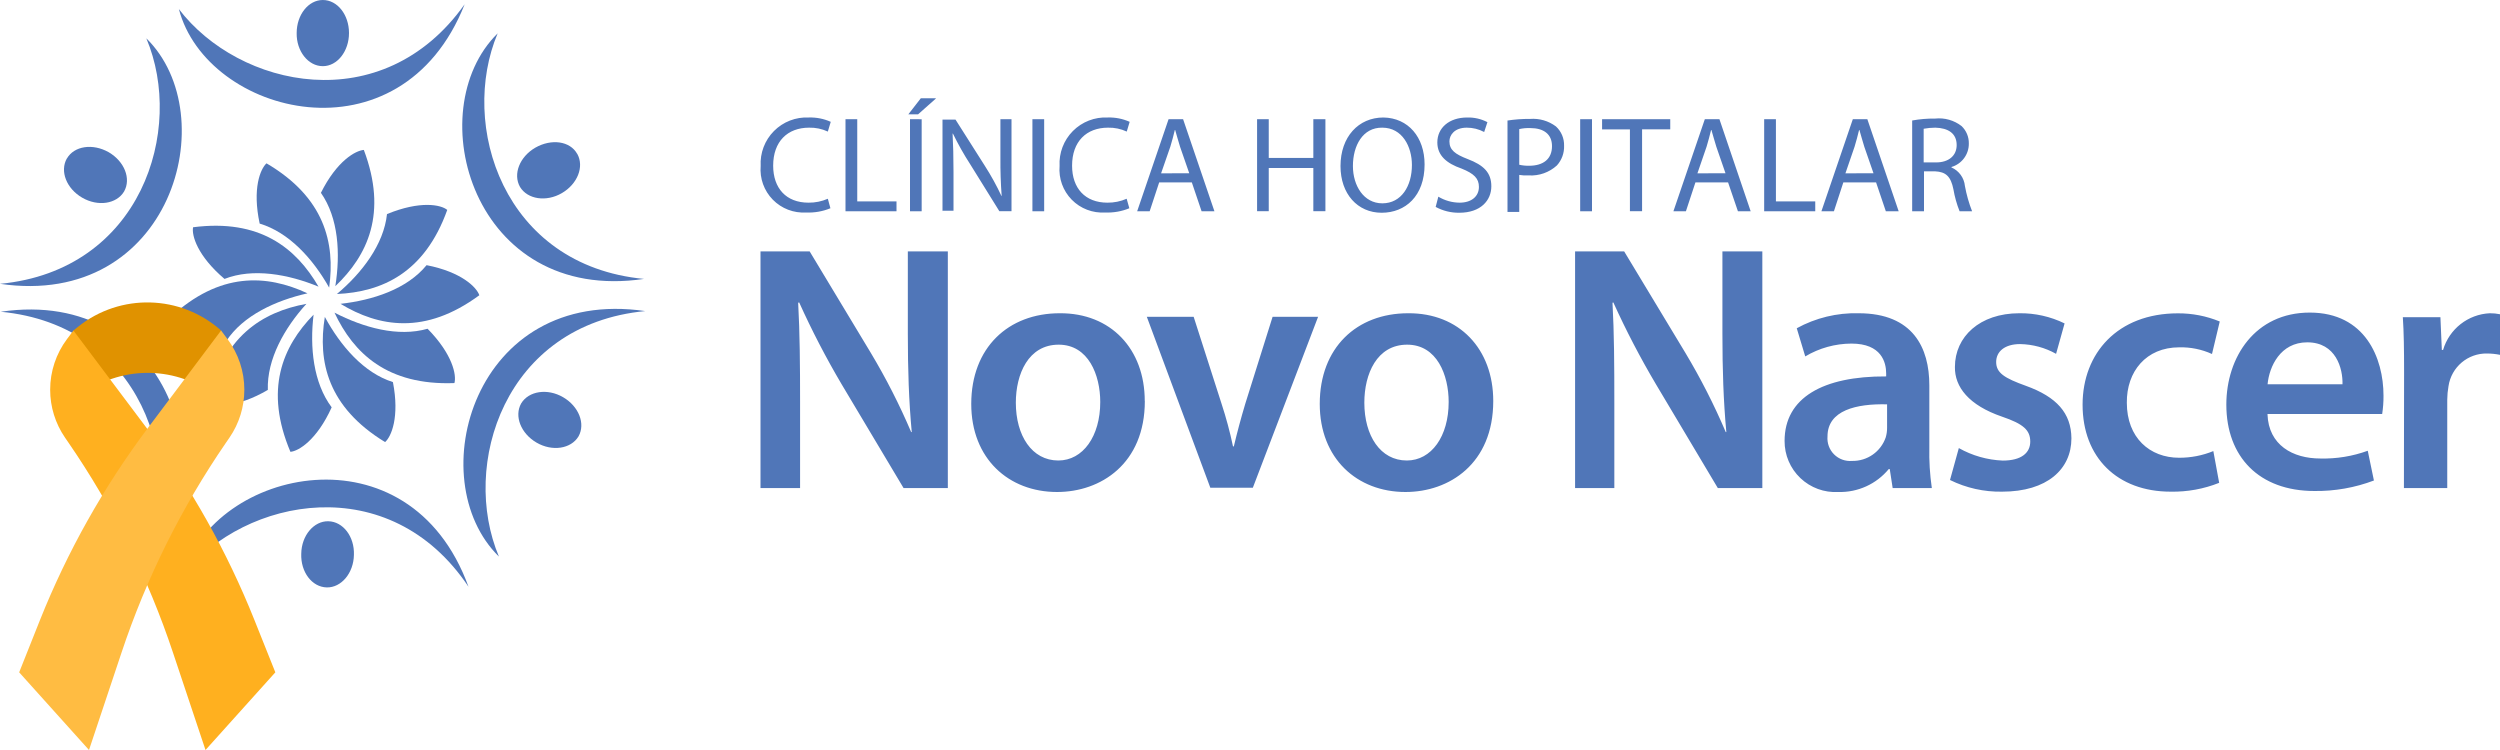
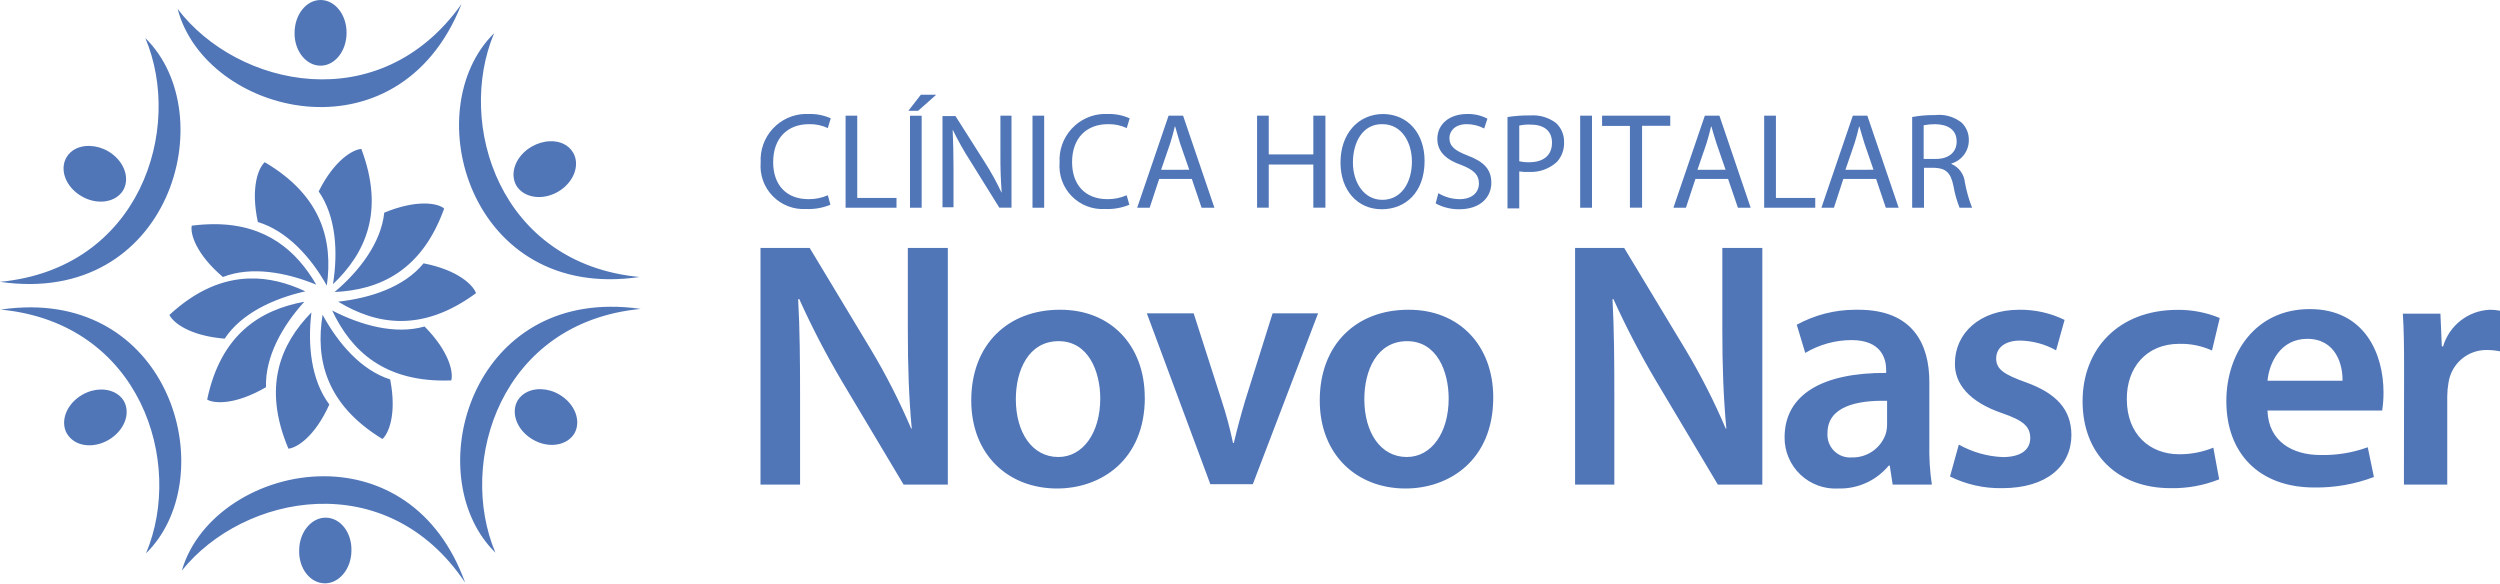
- <svg xmlns="http://www.w3.org/2000/svg" viewBox="0 0 300 90">
-   <g fill="#5076b8">
-     <path d="M99.65 24.99a6.84 6.84 0 01-2.91.51 5.16 5.16 0 01-5.46-5.58 5.52 5.52 0 015.78-5.82 5.97 5.97 0 012.63.52l-.35 1.17a5 5 0 00-2.25-.47c-2.58 0-4.31 1.65-4.31 4.56 0 2.71 1.56 4.44 4.24 4.44a5.63 5.63 0 002.32-.47zM101.46 14.3h1.41v9.87h4.71v1.18h-6.12zM112.3 11.83l-2.13 1.89H109l1.5-1.93h1.8zm-1.7 2.48v11.04h-1.4V14.3zM113.1 25.39V14.35h1.56l3.54 5.58a30.6 30.6 0 011.97 3.58h.03a55.04 55.04 0 01-.15-4.56V14.3h1.33v11.04h-1.46l-3.49-5.62a35.03 35.03 0 01-2.08-3.69h-.04c.07 1.37.11 2.7.11 4.56v4.7h-1.33zM125.3 14.3v11.05h-1.41V14.3zM135.52 24.99a6.84 6.84 0 01-2.9.51 5.16 5.16 0 01-5.47-5.58 5.52 5.52 0 015.78-5.82 5.97 5.97 0 012.63.52l-.35 1.17a5 5 0 00-2.25-.47c-2.58 0-4.31 1.65-4.31 4.56 0 2.71 1.57 4.44 4.24 4.44a5.63 5.63 0 002.31-.47zM139.1 21.89l-1.14 3.46h-1.5l3.77-11.05h1.74l3.76 11.05h-1.54l-1.17-3.46zm3.61-1.1l-1.1-3.17c-.23-.72-.4-1.39-.59-2.02h-.04c-.15.68-.35 1.33-.54 2l-1.11 3.2zM152.25 14.3v4.65h5.35V14.3h1.45v11.04h-1.45v-5.18h-5.35v5.18h-1.4V14.3zM170.95 19.73c0 3.8-2.31 5.8-5.15 5.8-2.9 0-4.94-2.27-4.94-5.6 0-3.51 2.16-5.83 5.15-5.83 2.98.05 4.94 2.36 4.94 5.63zm-8.6.2c0 2.35 1.3 4.47 3.53 4.47 2.29 0 3.55-2.08 3.55-4.6 0-2.2-1.15-4.48-3.55-4.48-2.35-.04-3.53 2.16-3.53 4.6zM172.6 23.6a5.02 5.02 0 002.55.72c1.46 0 2.32-.78 2.32-1.89 0-1.02-.59-1.6-2.08-2.2-1.8-.62-2.91-1.57-2.91-3.14 0-1.74 1.41-2.99 3.58-2.99a4.94 4.94 0 012.43.56l-.39 1.18a4.4 4.4 0 00-2.09-.52c-1.48 0-2.08.9-2.08 1.64 0 1.03.67 1.54 2.2 2.13 1.89.72 2.83 1.61 2.83 3.26 0 1.69-1.26 3.18-3.85 3.18a5.77 5.77 0 01-2.83-.7zM180.86 14.47a16.53 16.53 0 012.75-.2 4.58 4.58 0 013.1.9 3.03 3.03 0 01.98 2.32 3.34 3.34 0 01-.86 2.36 4.6 4.6 0 01-3.38 1.2 5.02 5.02 0 01-1.14-.06v4.44h-1.41V14.47zm1.45 5.3a4.96 4.96 0 001.18.12c1.73 0 2.75-.83 2.75-2.35 0-1.46-1.02-2.17-2.6-2.17a5.09 5.09 0 00-1.33.12zM191.04 14.3v11.05h-1.42V14.3zM195.63 15.53h-3.38V14.3h8.18v1.22h-3.38v9.82h-1.46v-9.83zM203.45 21.89l-1.14 3.46h-1.5l3.77-11.05h1.75l3.75 11.05h-1.53l-1.18-3.46zm3.61-1.1l-1.1-3.18c-.23-.72-.4-1.39-.59-2.01h-.04c-.15.67-.35 1.33-.54 2l-1.1 3.2zM211.7 14.3h1.41v9.87h4.72v1.18h-6.13zM221.2 21.89l-1.13 3.46h-1.5l3.77-11.05h1.74l3.76 11.05h-1.54l-1.17-3.46zm3.62-1.1l-1.1-3.17c-.23-.72-.4-1.39-.59-2.02h-.04c-.15.68-.35 1.33-.54 2l-1.1 3.2zM229.46 14.46a14.06 14.06 0 012.75-.23 4.4 4.4 0 013.18.9 2.82 2.82 0 01.87 2.09 2.9 2.9 0 01-2.09 2.82v.05a2.72 2.72 0 011.62 2.23 16.34 16.34 0 00.86 3.03h-1.5a13.02 13.02 0 01-.74-2.63c-.31-1.54-.9-2.1-2.2-2.16h-1.33v4.79h-1.42zm1.41 5.03h1.46c1.53 0 2.47-.82 2.47-2.08 0-1.41-1.02-2.05-2.56-2.09a8.07 8.07 0 00-1.4.13v4.04z" />
-     <g>
-       <path d="M91.26 58.57v-28.4h5.9l7.34 12.18a77.47 77.47 0 014.84 9.5h.07c-.35-3.8-.47-7.47-.47-11.78v-9.9h4.8v28.4h-5.31L101 46.12a101.47 101.47 0 01-5.1-9.83l-.12.04c.2 3.65.23 7.42.23 12.1v10.14zM137.38 48.12c0 7.54-5.3 10.92-10.53 10.92-5.82 0-10.3-4.01-10.3-10.57 0-6.75 4.44-10.88 10.62-10.88 6.12-.04 10.2 4.28 10.2 10.53zm-15.48.2c0 3.96 1.93 6.94 5.1 6.94 2.95 0 5.03-2.9 5.03-7.02 0-3.23-1.41-6.88-4.99-6.88-3.64 0-5.14 3.53-5.14 6.96zM143.24 38.02l3.34 10.41a47.95 47.95 0 011.38 5.14h.1c.4-1.69.83-3.3 1.38-5.14l3.27-10.41h5.46l-7.83 20.51h-5.1l-7.62-20.51zM179.19 48.12c0 7.54-5.3 10.92-10.53 10.92-5.81 0-10.29-4.01-10.29-10.57 0-6.75 4.43-10.88 10.61-10.88 6.12-.04 10.21 4.28 10.21 10.53zm-15.47.2c0 3.96 1.92 6.94 5.1 6.94 2.95 0 5.02-2.9 5.02-7.02 0-3.23-1.4-6.88-4.98-6.88-3.65 0-5.14 3.53-5.14 6.96zM189.01 58.57v-28.4h5.89l7.35 12.18a77.48 77.48 0 014.84 9.5h.07c-.35-3.8-.47-7.47-.47-11.78v-9.9h4.79v28.4h-5.34l-7.42-12.45a101.47 101.47 0 01-5.12-9.83l-.1.04c.2 3.65.22 7.42.22 12.1v10.14zM227.12 58.57l-.35-2.28h-.12a7.58 7.58 0 01-6.05 2.75 6.1 6.1 0 01-6.45-6.13c0-5.18 4.6-7.78 12.19-7.74v-.35c0-1.33-.55-3.59-4.17-3.59a10.89 10.89 0 00-5.54 1.54l-1.02-3.38a14.64 14.64 0 017.42-1.8c6.55 0 8.49 4.17 8.49 8.64v7.43a29.4 29.4 0 00.3 4.91zm-.67-10.05c-3.66-.09-7.15.7-7.15 3.85a2.72 2.72 0 002.94 2.94 4.18 4.18 0 004.05-2.83 3.97 3.97 0 00.16-1.15zM235.06 53.77a11.7 11.7 0 005.27 1.5c2.27 0 3.3-.95 3.3-2.28 0-1.37-.82-2.12-3.38-2.99-4-1.37-5.7-3.57-5.66-5.97 0-3.62 2.98-6.44 7.73-6.44a12.02 12.02 0 015.43 1.22l-1.02 3.65a9.16 9.16 0 00-4.32-1.17c-1.85 0-2.87.9-2.87 2.15 0 1.3.98 1.93 3.57 2.86 3.69 1.33 5.43 3.27 5.46 6.3 0 3.69-2.9 6.4-8.32 6.4A13.59 13.59 0 01234 57.6zM266.3 57.94a14.97 14.97 0 01-5.82 1.06c-6.4 0-10.57-4.1-10.57-10.44 0-6.17 4.2-10.96 11.44-10.96a13 13 0 015.02.98l-.93 3.9a8.98 8.98 0 00-3.94-.8c-3.97 0-6.32 2.91-6.28 6.65 0 4.2 2.75 6.6 6.28 6.6a10.73 10.73 0 004.1-.8zM272.1 49.72c.13 3.7 3.04 5.3 6.33 5.3a15.51 15.51 0 005.7-.93l.74 3.57a19.46 19.46 0 01-7.14 1.26c-6.64 0-10.57-4.1-10.57-10.37 0-5.7 3.46-11.04 10.01-11.04 6.65 0 8.85 5.45 8.85 9.97a13.72 13.72 0 01-.16 2.2H272.1zm9-3.61c.05-1.89-.78-5.03-4.23-5.03-3.23 0-4.56 2.9-4.76 5.03zM288.49 44.65c0-2.78-.03-4.75-.15-6.59h4.51l.17 3.93h.15a6.15 6.15 0 015.61-4.4 5.83 5.83 0 011.22.12v4.87a8.02 8.02 0 00-1.54-.16 4.59 4.59 0 00-4.64 3.92 9.76 9.76 0 00-.15 1.62v10.61h-5.2z" />
-     </g>
-   </g>
-   <g fill="#5076b8">
-     <path d="M21.45 1.07c7.2 9.46 24.44 13.35 34.31-.56-7.67 19.37-30.97 13.36-34.3.56" />
-     <path d="M38.74 7.94c1.73 0 3.14-1.78 3.14-3.98S40.48 0 38.74 0c-1.73 0-3.14 1.77-3.14 3.97-.04 2.15 1.37 3.97 3.14 3.97M21.97 68.95c7.46-9.28 24.78-12.7 34.25 1.46-7.1-19.53-30.56-14.15-34.25-1.46" />
-     <path d="M39.21 70.49c1.73.04 3.22-1.7 3.26-3.9.08-2.2-1.3-4-3.07-4.04-1.72-.04-3.22 1.69-3.25 3.9-.08 2.2 1.29 4 3.06 4.04M17.56 4.6C22.2 15.56 16.96 32.45 0 34.06c20.55 3 27-20.2 17.56-29.46" />
-     <path d="M8.02 19.02c-.86 1.53-.04 3.61 1.84 4.7 1.89 1.1 4.13.76 5.03-.74.87-1.54.04-3.61-1.84-4.71-1.93-1.1-4.16-.75-5.02.75M17.64 66.87c4.64-10.96-.62-27.85-17.56-29.46 20.59-3.03 27 20.2 17.56 29.46" />
-     <path d="M8.09 52.41c-.86-1.53-.04-3.61 1.84-4.7 1.89-1.1 4.13-.76 5.03.74.87 1.54.04 3.61-1.84 4.71-1.89 1.1-4.12.79-5.02-.75M59.72 4c-4.63 10.96.62 27.86 17.56 29.47C56.73 36.5 50.29 13.27 59.72 4" />
-     <path d="M69.27 18.46c.86 1.54.03 3.62-1.84 4.71-1.88 1.1-4.13.75-5.03-.74-.87-1.54-.04-3.62 1.84-4.71 1.93-1.1 4.16-.8 5.02.74M59.87 66.79c-4.63-10.96.63-27.85 17.56-29.46-20.58-3-27 20.2-17.56 29.46" />
-     <path d="M69.42 52.37c.86-1.53.03-3.61-1.84-4.7-1.88-1.1-4.13-.76-5.04.74-.86 1.53-.03 3.61 1.84 4.7 1.88 1.1 4.13.76 5.04-.74M39.49 34.5c-1.93-3.43-4.8-6.61-8.33-7.67-.9-4.2.08-6.55.82-7.23 6.97 4.09 8.26 9.55 7.52 14.9" />
-     <path d="M40.24 34.34c.62-3.9.39-8.17-1.73-11.2 1.92-3.85 4.16-5.07 5.15-5.15 2.86 7.58.47 12.65-3.42 16.35" />
-     <path d="M40.43 35.28c3-2.52 5.62-5.94 6.01-9.59 3.98-1.64 6.48-1.13 7.23-.5-2.71 7.57-7.85 9.85-13.24 10.09" />
-     <path d="M40.86 36.46c3.9-.44 7.98-1.77 10.33-4.64 4.2.82 6.01 2.66 6.33 3.61-6.52 4.8-12.06 3.81-16.66 1.03" />
-     <path d="M40.14 37.52c3.5 1.8 7.62 2.95 11.17 1.93 3.02 3.07 3.49 5.58 3.22 6.52-8.06.3-12.1-3.58-14.39-8.45" />
-     <path d="M38.98 38.03c1.88 3.47 4.67 6.72 8.17 7.82.82 4.2-.2 6.56-.94 7.2-6.89-4.2-8.1-9.67-7.23-15.02" />
-     <path d="M37.63 37.76c-.47 3.89-.04 8.17 2.17 11.12-1.77 3.92-3.97 5.26-4.95 5.34-3.14-7.43-.98-12.61 2.78-16.46" />
-     <path d="M36.77 36.46c-2.63 2.9-4.75 6.63-4.63 10.33-3.7 2.16-6.25 2-7.11 1.5 1.65-7.9 6.45-10.86 11.74-11.83" />
-     <path d="M36.9 35.2c-3.82.86-7.74 2.66-9.75 5.73-4.28-.36-6.25-1.96-6.68-2.87 5.89-5.45 11.51-5.15 16.43-2.86" />
-     <path d="M38.23 34.4c-3.62-1.49-7.87-2.27-11.29-.93-3.25-2.76-3.96-5.23-3.77-6.2 7.98-1.03 12.34 2.46 15.06 7.14" />
-   </g>
-   <path fill="#e09200" d="M8.81 39.66l.56-.45a13.3 13.3 0 0117.16.45v8.39l-.64-.5a13.3 13.3 0 00-15.8-.4l-1.28.9z" />
-   <path fill="#ffb01f" d="M8.81 39.66l8.8 11.72A100.69 100.69 0 0130.53 74.4l2.51 6.28L24.66 90l-3.9-11.68a100.68 100.68 0 00-12.54-25.2l-.42-.61a10.13 10.13 0 01-1.78-5.74 10.13 10.13 0 012.02-6.08z" />
-   <path fill="#ffbc42" d="M26.53 39.66l-8.8 11.72A100.69 100.69 0 004.8 74.4L2.3 80.68 10.68 90l3.9-11.68a100.68 100.68 0 0112.54-25.2l.42-.61a10.13 10.13 0 001.78-5.74 10.13 10.13 0 00-2.02-6.08z" />
+ <svg xmlns="http://www.w3.org/2000/svg" viewBox="0 0 300 70">
+   <path fill="#5076b8" d="M110.5 11.37L109 13.3h1.17l2.13-1.89v-.04h-1.8zm-13.85 2.3a5.52 5.52 0 00-5.37 5.83 5.16 5.16 0 005.46 5.58 6.84 6.84 0 002.91-.51l-.31-1.14a5.63 5.63 0 01-2.32.47c-2.68 0-4.24-1.73-4.24-4.44 0-2.9 1.73-4.56 4.31-4.56a5 5 0 012.25.47l.35-1.17a5.97 5.97 0 00-2.63-.52 5.52 5.52 0 00-.41 0zm35.87 0a5.52 5.52 0 00-5.37 5.83 5.16 5.16 0 005.47 5.58 6.84 6.84 0 002.9-.51l-.32-1.14a5.63 5.63 0 01-2.3.47c-2.68 0-4.25-1.73-4.25-4.44 0-2.9 1.73-4.56 4.31-4.56a5 5 0 012.25.47l.35-1.17a5.97 5.97 0 00-2.63-.52 5.52 5.52 0 00-.41 0zm33.49.01c-2.99 0-5.15 2.32-5.15 5.83 0 3.33 2.04 5.6 4.94 5.6 2.84 0 5.15-2 5.15-5.8 0-3.27-1.96-5.58-4.94-5.63zm10.05 0c-2.17 0-3.58 1.25-3.58 2.99 0 1.57 1.11 2.52 2.91 3.14 1.5.6 2.08 1.18 2.08 2.2 0 1.11-.86 1.89-2.32 1.89a5.02 5.02 0 01-2.55-.72l-.32 1.23a5.77 5.77 0 002.83.7c2.59 0 3.85-1.49 3.85-3.18 0-1.65-.94-2.54-2.83-3.26-1.53-.59-2.2-1.1-2.2-2.13 0-.74.6-1.64 2.08-1.64a4.4 4.4 0 012.09.52l.39-1.18a4.94 4.94 0 00-2.43-.56zm56.59.1a4.4 4.4 0 00-.44.03 14.06 14.06 0 00-2.75.23v10.89h1.42v-4.79h1.33c1.3.06 1.89.62 2.2 2.16a13.02 13.02 0 00.74 2.63h1.5a16.34 16.34 0 01-.86-3.03 2.72 2.72 0 00-1.62-2.23v-.05a2.9 2.9 0 002.09-2.82 2.82 2.82 0 00-.87-2.09 4.4 4.4 0 00-2.74-.93zm-48.58.06a4.58 4.58 0 00-.46.01 16.53 16.53 0 00-2.75.2h.04v10.96h1.41v-4.44a5.02 5.02 0 001.14.06 4.6 4.6 0 003.38-1.2 3.34 3.34 0 00.86-2.36 3.03 3.03 0 00-.98-2.32 4.58 4.58 0 00-2.64-.91zm-82.6.04v11.05h6.11v-1.18h-4.71v-9.87h-1.4zm7.73 0v11.05h1.4V13.89h-1.4zm10.85 0v4.65a55.04 55.04 0 00.15 4.56h-.03a30.6 30.6 0 00-1.97-3.58l-3.54-5.58h-1.56v10.94h1.32v-4.7c0-1.86-.04-3.2-.1-4.56h.03a35.03 35.03 0 002.08 3.7l3.49 5.61h1.46V13.88h-1.33zm-6.95 10.99h-.01l.01.1v-.1zm10.8-10.99v11.05h1.4V13.88h-1.4zm16.33 0l-3.77 11.05h1.5l1.14-3.46h3.92l1.17 3.46h1.54l-3.76-11.05h-1.74zm10.62 0v11.04h1.4v-5.18h5.35v5.18h1.45V13.88h-1.45v4.65h-5.35v-4.65h-1.4zm38.77 0v11.05h1.42V13.88h-1.42zm2.63 0v1.23h3.34v9.81h1.46V15.1h3.38v-1.22h-8.18zm12.33 0l-3.77 11.05h1.5l1.14-3.46h3.92l1.18 3.46h1.53l-3.75-11.05h-1.75zm7.12 0v11.05h6.13v-1.18h-4.72v-9.87h-1.41zm10.64 0l-3.77 11.05h1.5l1.13-3.46h3.93l1.17 3.46h1.54l-3.76-11.05h-1.74zm-56.46 1.02c2.4 0 3.55 2.28 3.55 4.48 0 2.52-1.26 4.6-3.55 4.6-2.23 0-3.53-2.12-3.53-4.47v-.01c0-2.44 1.18-4.64 3.53-4.6zm66.36 0c1.54.04 2.56.68 2.56 2.09 0 1.26-.94 2.08-2.47 2.08h-1.49v-4.04a8.07 8.07 0 011.4-.13zm-48.6.05c1.58 0 2.6.7 2.6 2.17 0 1.52-1.02 2.35-2.75 2.35a4.96 4.96 0 01-1.18-.12v-4.28a5.09 5.09 0 011.33-.12zm-42.66.23h.04c.19.63.36 1.3.59 2.02l1.1 3.17-3.38.01 1.1-3.2c.2-.67.4-1.32.55-2zm64.35 0h.04c.19.62.36 1.29.6 2l1.1 3.19-3.38.01 1.1-3.2c.19-.67.39-1.33.54-2zm17.76 0h.04c.2.63.36 1.3.6 2.02l1.09 3.17-3.37.01 1.1-3.2c.2-.67.39-1.32.54-2zM91.26 29.75v28.4h4.75V48.01c0-4.68-.03-8.45-.23-12.1l.12-.04a101.47 101.47 0 005.1 9.83l7.43 12.45h5.31v-28.4h-4.8v9.9c0 4.31.12 7.98.47 11.78h-.07a77.47 77.47 0 00-4.84-9.5l-7.34-12.18h-5.9zm97.75 0v28.4h4.71V48.01c0-4.68-.02-8.45-.22-12.1l.1-.04a101.47 101.47 0 005.12 9.83l7.42 12.45h5.34v-28.4h-4.8v9.9c0 4.31.13 7.98.48 11.78h-.07a77.48 77.48 0 00-4.84-9.5l-7.35-12.18h-5.89zm88.16 7.34c-6.55 0-10.01 5.34-10.01 11.04 0 6.27 3.93 10.37 10.57 10.37a19.46 19.46 0 007.14-1.26l-.74-3.57a15.51 15.51 0 01-5.7.93c-3.29 0-6.2-1.6-6.33-5.3v-.04h13.76a13.72 13.72 0 00.16-2.2c0-4.52-2.2-9.97-8.85-9.97zm-54.55.08a14.64 14.64 0 00-7.01 1.8l1.02 3.38a10.89 10.89 0 015.54-1.54c3.62 0 4.17 2.26 4.17 3.59v.35c-7.59-.04-12.19 2.56-12.19 7.74a6.1 6.1 0 006.45 6.13 7.58 7.58 0 006.05-2.75h.12l.35 2.28h4.7a29.4 29.4 0 01-.3-4.91v-7.43c0-4.47-1.94-8.64-8.5-8.64a14.64 14.64 0 00-.4 0zm-95.45 0c-6.18 0-10.62 4.13-10.62 10.88 0 6.56 4.48 10.57 10.3 10.57 5.23 0 10.53-3.38 10.53-10.92h-.01c0-6.25-4.08-10.57-10.2-10.53zm41.81 0c-6.18 0-10.61 4.13-10.61 10.88 0 6.56 4.48 10.57 10.29 10.57 5.23 0 10.53-3.38 10.53-10.92 0-6.25-4.09-10.57-10.21-10.53zm73.34 0c-4.75 0-7.73 2.82-7.73 6.44-.04 2.4 1.66 4.6 5.66 5.97 2.56.87 3.38 1.62 3.38 2.99 0 1.33-1.03 2.28-3.3 2.28a11.7 11.7 0 01-5.27-1.5L234 57.18a13.59 13.59 0 006.25 1.4c5.42 0 8.32-2.71 8.32-6.4-.03-3.03-1.77-4.97-5.46-6.3-2.6-.93-3.57-1.56-3.57-2.86 0-1.25 1.02-2.15 2.87-2.15a9.16 9.16 0 014.32 1.17l1.02-3.65a12.02 12.02 0 00-5.43-1.22zm56.46 0a6.15 6.15 0 00-5.61 4.4h-.15l-.17-3.93h-4.51c.12 1.84.15 3.81.15 6.59l-.02 13.92h5.2V47.54a9.76 9.76 0 01.15-1.62 4.59 4.59 0 014.64-3.92 8.02 8.02 0 011.54.16v-4.87a5.83 5.83 0 00-1.22-.12zm-37.43.01c-7.24 0-11.44 4.8-11.44 10.96 0 6.34 4.17 10.44 10.57 10.44a14.97 14.97 0 005.82-1.06l-.7-3.8a10.73 10.73 0 01-4.1.79c-3.53 0-6.28-2.4-6.28-6.6-.04-3.74 2.31-6.65 6.28-6.65a8.98 8.98 0 013.94.8l.93-3.9a13 13 0 00-5.02-.98zm-123.73.42l7.62 20.5h5.1l7.83-20.5h-5.46l-3.27 10.41a89.03 89.03 0 00-1.38 5.14h-.1a47.95 47.95 0 00-1.38-5.14l-3.34-10.41h-5.62zm139.25 3.06c3.45 0 4.28 3.14 4.23 5.03h-9c.2-2.13 1.54-5.03 4.77-5.03zm-149.83.28c3.58 0 4.99 3.65 4.99 6.88 0 4.12-2.08 7.02-5.03 7.02-3.17 0-5.1-2.98-5.1-6.94 0-3.43 1.5-6.96 5.14-6.96zm41.82 0c3.58 0 4.98 3.65 4.98 6.88 0 4.12-2.07 7.02-5.02 7.02-3.18 0-5.1-2.98-5.1-6.94 0-3.43 1.49-6.96 5.14-6.96zm57.59 7.16v2.81a3.97 3.97 0 01-.16 1.15 4.18 4.18 0 01-4.05 2.83 2.72 2.72 0 01-2.94-2.94c0-3.15 3.49-3.94 7.15-3.85z" />
+   <path fill="#5076b8" d="M38.47 0c-1.72 0-3.12 1.76-3.12 3.94-.04 2.14 1.36 3.94 3.12 3.94 1.72 0 3.12-1.76 3.12-3.95 0-2.18-1.4-3.93-3.12-3.93zm16.9.5c-9.8 13.8-26.9 9.96-34.05.58 3.32 12.7 26.44 18.65 34.05-.57zm-34.05.58v-.02h-.02l.02.02zm37.98 2.9c-9.36 9.2-2.96 32.27 17.44 29.26-16.82-1.6-22.03-18.38-17.44-29.27zm-41.86.59c4.6 10.88-.6 27.65-17.44 29.25C20.4 36.8 26.81 13.76 17.44 4.57zm48.55 12.38c-.72.02-1.48.24-2.2.65-1.86 1.08-2.69 3.14-1.83 4.67.9 1.48 3.13 1.83 5 .74 1.86-1.08 2.68-3.15 1.83-4.68h-.01c-.54-.95-1.6-1.43-2.8-1.38zm-55.22.56c-1.2-.04-2.26.45-2.8 1.38-.86 1.52-.05 3.58 1.82 4.66 1.88 1.1 4.1.76 5-.73.86-1.53.04-3.59-1.83-4.68a4.73 4.73 0 00-2.2-.63zm32.59.36c-.99.07-3.21 1.29-5.12 5.1 2.1 3.02 2.33 7.26 1.72 11.13 3.86-3.67 6.24-8.7 3.4-16.23zm-11.6 1.6c-.74.67-1.71 3-.82 7.17 3.5 1.06 6.36 4.21 8.27 7.62h.01c.74-5.31-.54-10.74-7.46-14.8zm19.15 4.95c-1.2 0-2.82.28-4.8 1.1-.38 3.62-2.98 7.01-5.96 9.52 5.35-.24 10.46-2.5 13.15-10.02-.38-.32-1.18-.6-2.39-.6zm-25.1 2.48c-.88 0-1.81.05-2.8.18-.2.96.51 3.42 3.74 6.16 3.4-1.33 7.61-.56 11.2.92-2.36-4.06-5.97-7.22-12.13-7.26zm12.15 7.26v.01-.01zm12.87-2.56c-2.33 2.85-6.38 4.17-10.25 4.6 4.56 2.77 10.06 3.75 16.54-1.02-.32-.94-2.12-2.77-6.29-3.58zm-20.96 1.82c-3.05.1-6.25 1.33-9.54 4.37.43.9 2.38 2.5 6.63 2.85 2-3.04 5.89-4.83 9.68-5.68-2.13-1-4.4-1.62-6.77-1.54zm6.64 2.79c-5.25.96-10.02 3.9-11.65 11.74.85.5 3.38.66 7.06-1.49-.12-3.67 1.98-7.37 4.6-10.25zm36.71.6c-17.5.1-22.56 20.9-13.77 29.51-4.6-10.88.63-27.65 17.44-29.25-1.28-.19-2.5-.27-3.67-.26zm-69.47.07c-1.17 0-2.4.08-3.67.27 16.82 1.6 22.05 18.37 17.44 29.25 8.79-8.62 3.74-29.43-13.77-29.52zm36.11.38c2.28 4.84 6.29 8.69 14.29 8.39.27-.93-.2-3.43-3.2-6.47-3.52 1-7.61-.13-11.09-1.92zm-2.5.24c-3.73 3.82-5.87 8.96-2.75 16.34.97-.08 3.16-1.4 4.91-5.3-2.2-2.93-2.62-7.18-2.15-11.04zm1.35.27c-.86 5.3.34 10.74 7.18 14.91.73-.63 1.75-2.98.93-7.15-3.47-1.1-6.24-4.32-8.11-7.76zm26.23 8.93c-1.19-.04-2.27.44-2.83 1.37-.86 1.52-.04 3.59 1.82 4.67 1.87 1.1 4.1.76 5-.73.86-1.52.04-3.59-1.82-4.67a4.6 4.6 0 00-2.17-.64zm-52.9.04c-.72.02-1.47.23-2.18.64-1.87 1.08-2.68 3.15-1.83 4.66h.01c.9 1.53 3.11 1.84 4.99.75 1.87-1.1 2.69-3.15 1.83-4.68-.56-.93-1.64-1.4-2.83-1.37zM38.9 57.15c-7.65-.02-15.14 4.63-17.08 11.32 7.4-9.21 24.6-12.61 34 1.45-3.3-9.1-10.17-12.75-16.92-12.77zm.23 4.97c-1.71-.04-3.2 1.67-3.23 3.87-.08 2.18 1.28 3.97 3.04 4.01 1.72.04 3.2-1.69 3.23-3.87.08-2.19-1.29-3.98-3.05-4.01z" />
</svg>
